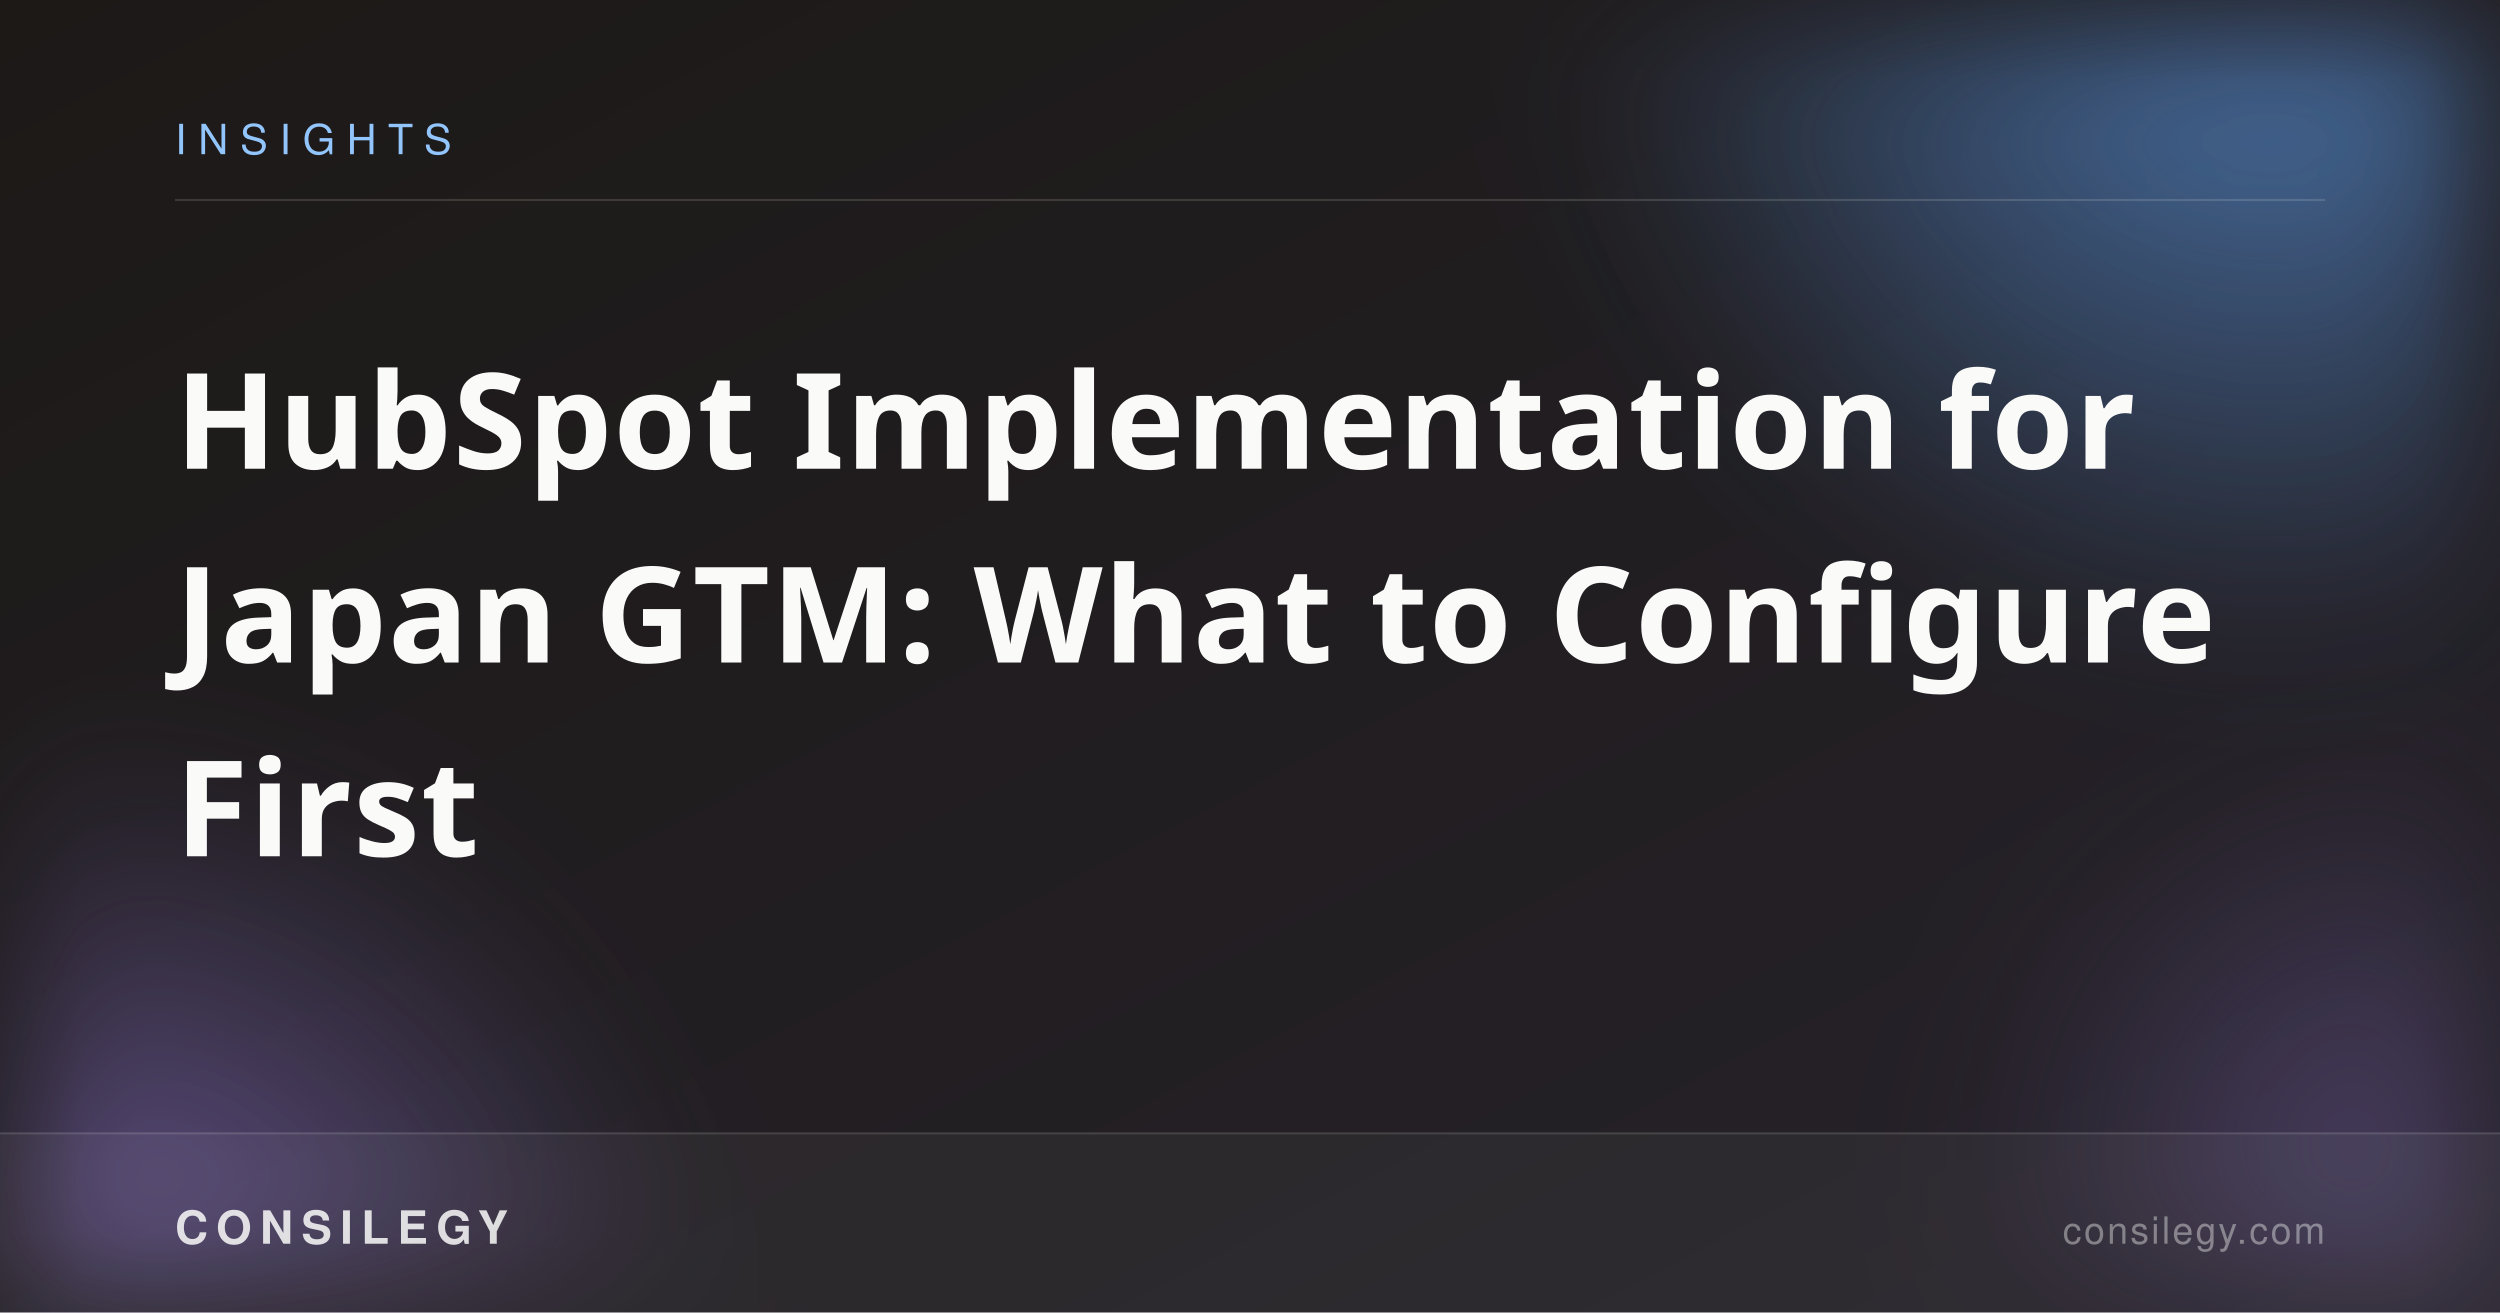
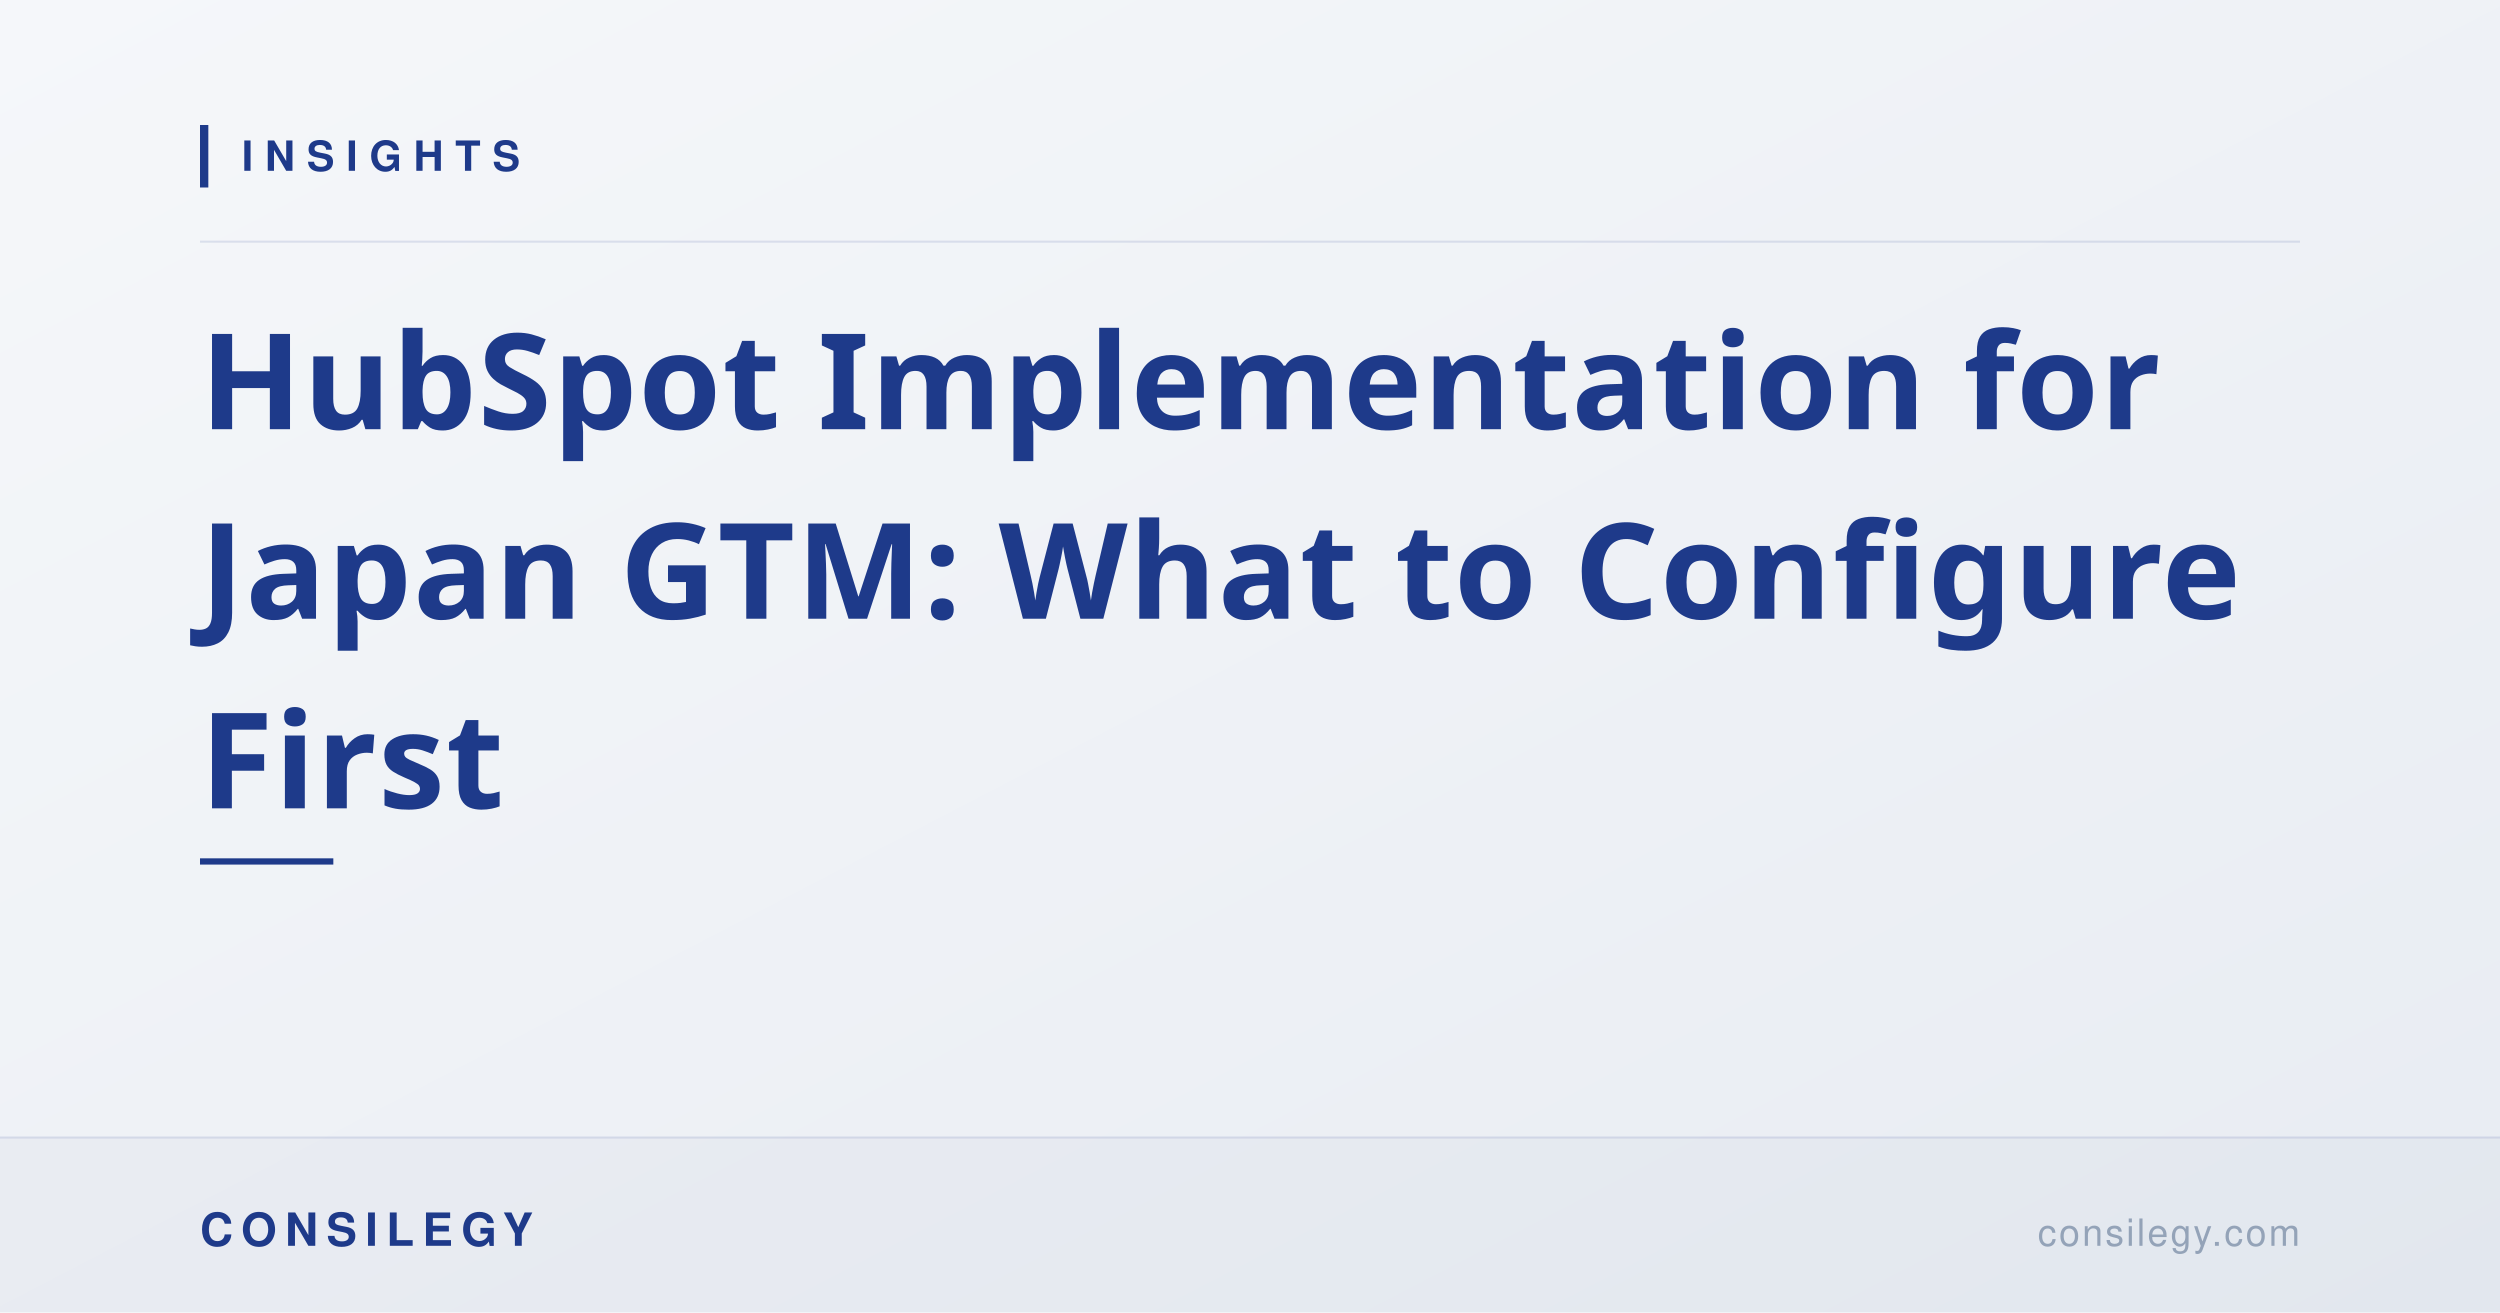
<svg xmlns="http://www.w3.org/2000/svg" viewBox="0 0 1200 630" width="1200" height="630">
  <defs>
    <linearGradient id="bg" x1="0%" y1="0%" x2="100%" y2="100%">
-       <stop offset="0%" stop-color="#1C1917" />
-       <stop offset="100%" stop-color="#26222A" />
+       <stop offset="0%" stop-color="#F5F7FA" />
+       <stop offset="100%" stop-color="#E8ECF2" />
    </linearGradient>
-     <radialGradient id="orbBlue" cx="50%" cy="50%" r="50%">
-       <stop offset="0%" stop-color="#60A5FA" stop-opacity="0.68" />
-       <stop offset="100%" stop-color="#60A5FA" stop-opacity="0" />
-     </radialGradient>
-     <radialGradient id="orbViolet" cx="50%" cy="50%" r="50%">
-       <stop offset="0%" stop-color="#A78BFA" stop-opacity="0.58" />
-       <stop offset="100%" stop-color="#A78BFA" stop-opacity="0" />
-     </radialGradient>
-     <filter id="soften" x="-50%" y="-50%" width="200%" height="200%">
-       <feGaussianBlur stdDeviation="40" />
-     </filter>
  </defs>
  <rect width="1200" height="630" fill="url(#bg)" />
-   <circle cx="1090" cy="-20" r="340" fill="url(#orbBlue)" filter="url(#soften)" />
-   <circle cx="40" cy="660" r="300" fill="url(#orbViolet)" filter="url(#soften)" />
-   <circle cx="1150" cy="560" r="200" fill="url(#orbViolet)" filter="url(#soften)" opacity="0.5" />
-   <line x1="84" y1="96" x2="1116" y2="96" stroke="#FAFAF9" stroke-opacity="0.14" stroke-width="1" />
-   <text x="84" y="74" font-family="'Helvetica Neue',Helvetica,Arial,sans-serif" font-size="20" font-weight="500" fill="#93C5FD" letter-spacing="0.28em">INSIGHTS</text>
-   <text x="84" y="225" font-family="'Hiragino Sans','Hiragino Kaku Gothic ProN',system-ui,sans-serif" font-size="64" font-weight="600" fill="#FAFAF9" letter-spacing="0.01em">HubSpot Implementation for</text>
-   <text x="84" y="318" font-family="'Hiragino Sans','Hiragino Kaku Gothic ProN',system-ui,sans-serif" font-size="64" font-weight="600" fill="#FAFAF9" letter-spacing="0.01em">Japan GTM: What to Configure</text>
-   <text x="84" y="411" font-family="'Hiragino Sans','Hiragino Kaku Gothic ProN',system-ui,sans-serif" font-size="64" font-weight="600" fill="#FAFAF9" letter-spacing="0.01em">First</text>
-   <rect x="0" y="544" width="1200" height="86" fill="#FAFAF9" fill-opacity="0.045" />
-   <line x1="0" y1="544" x2="1200" y2="544" stroke="#FAFAF9" stroke-opacity="0.14" stroke-width="1" />
-   <text x="84" y="597" font-family="'Helvetica Neue',Helvetica,Arial,sans-serif" font-size="22" font-weight="600" fill="#FAFAF9" fill-opacity="0.85" letter-spacing="0.18em">CONSILEGY</text>
-   <text x="1116" y="597" text-anchor="end" font-family="'Helvetica Neue',Helvetica,Arial,sans-serif" font-size="18" font-weight="400" fill="#FAFAF9" fill-opacity="0.4" letter-spacing="0.06em">consilegy.com</text>
+   <rect x="96" y="60" width="4" height="30" fill="#1E3A8A" />
+   <text x="116" y="82" font-family="'Helvetica Neue',Helvetica,Arial,sans-serif" font-size="20" font-weight="600" fill="#1E3A8A" letter-spacing="0.28em">INSIGHTS</text>
+   <line x1="96" y1="116" x2="1104" y2="116" stroke="#1E3A8A" stroke-opacity="0.12" stroke-width="1" />
+   <text x="96" y="206" font-family="'Hiragino Sans','Hiragino Kaku Gothic ProN',system-ui,sans-serif" font-size="64" font-weight="600" fill="#1E3A8A" letter-spacing="0.01em">HubSpot Implementation for</text>
+   <text x="96" y="297" font-family="'Hiragino Sans','Hiragino Kaku Gothic ProN',system-ui,sans-serif" font-size="64" font-weight="600" fill="#1E3A8A" letter-spacing="0.01em">Japan GTM: What to Configure</text>
+   <text x="96" y="388" font-family="'Hiragino Sans','Hiragino Kaku Gothic ProN',system-ui,sans-serif" font-size="64" font-weight="600" fill="#1E3A8A" letter-spacing="0.01em">First</text>
+   <rect x="96" y="412" width="64" height="3" fill="#1E3A8A" />
+   <rect x="0" y="546" width="1200" height="84" fill="#1E3A8A" fill-opacity="0.035" />
+   <line x1="0" y1="546" x2="1200" y2="546" stroke="#1E3A8A" stroke-opacity="0.12" stroke-width="1" />
+   <text x="96" y="598" font-family="'Helvetica Neue',Helvetica,Arial,sans-serif" font-size="22" font-weight="600" fill="#1E3A8A" letter-spacing="0.18em">CONSILEGY</text>
+   <text x="1104" y="598" text-anchor="end" font-family="'Helvetica Neue',Helvetica,Arial,sans-serif" font-size="18" font-weight="400" fill="#94A3B8" letter-spacing="0.06em">consilegy.com</text>
</svg>
